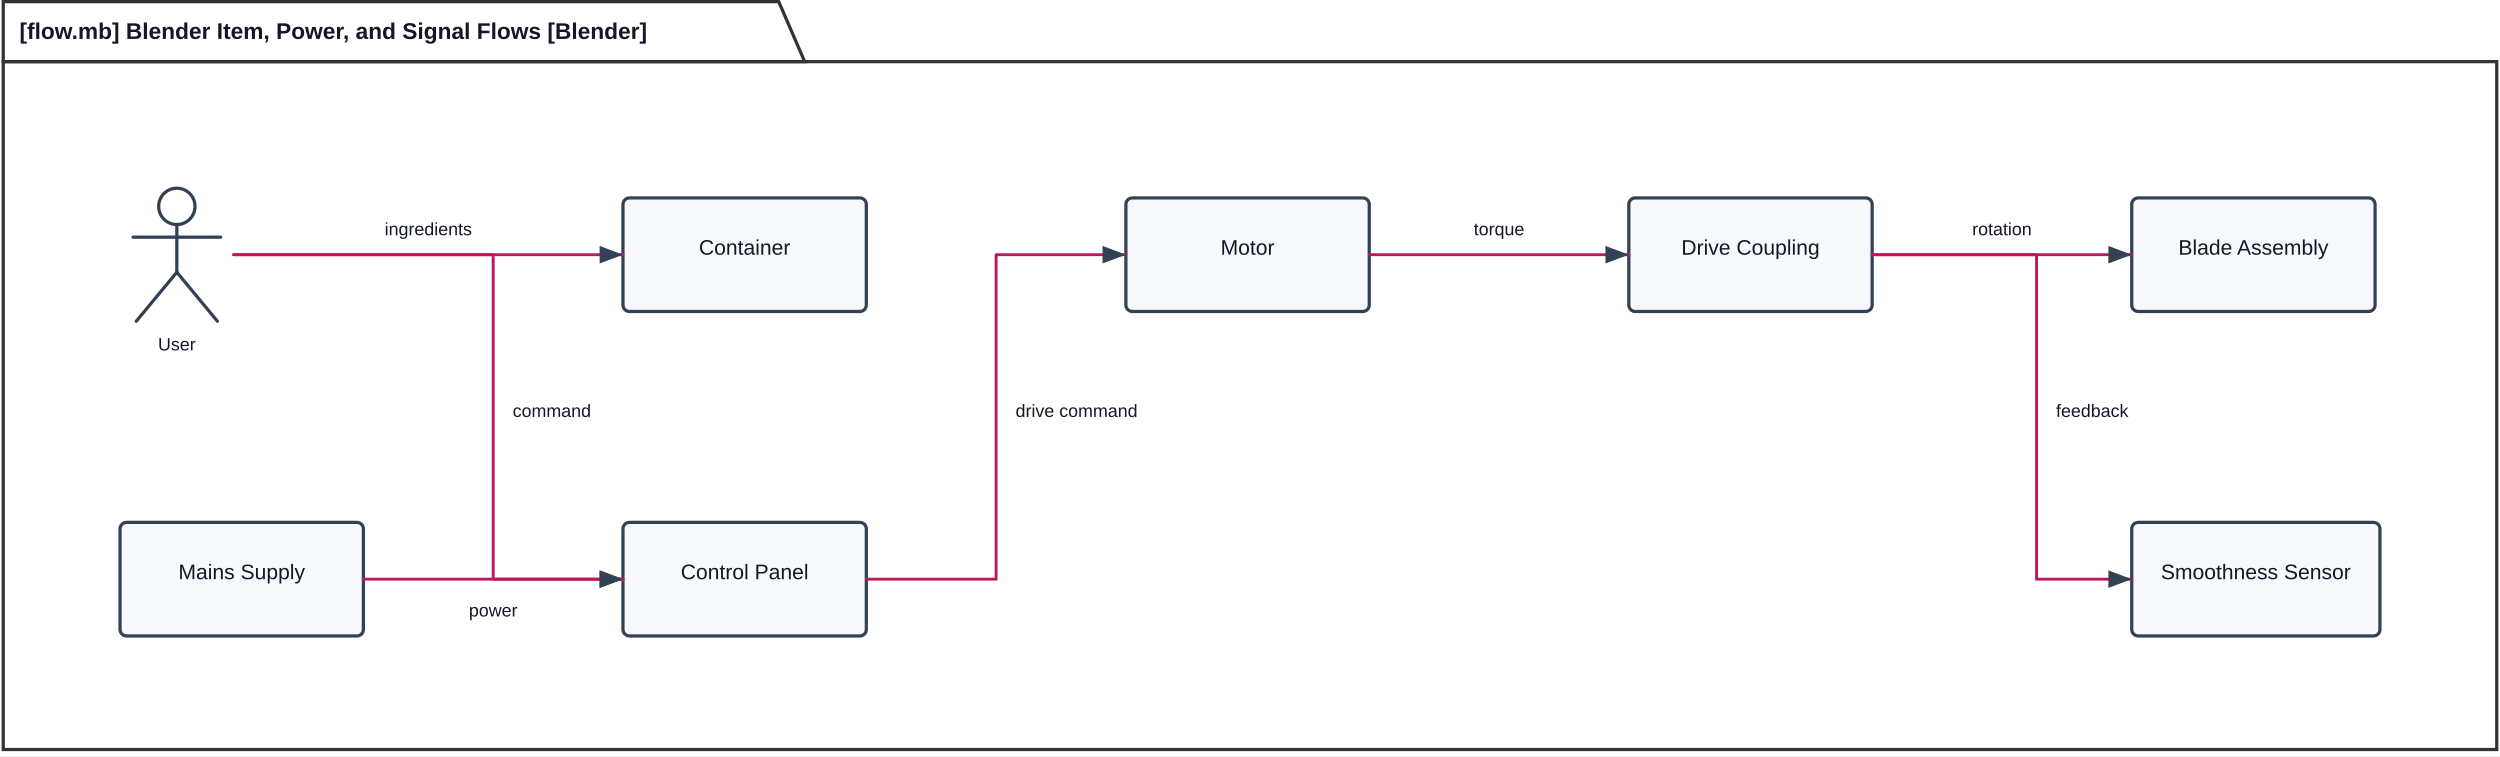
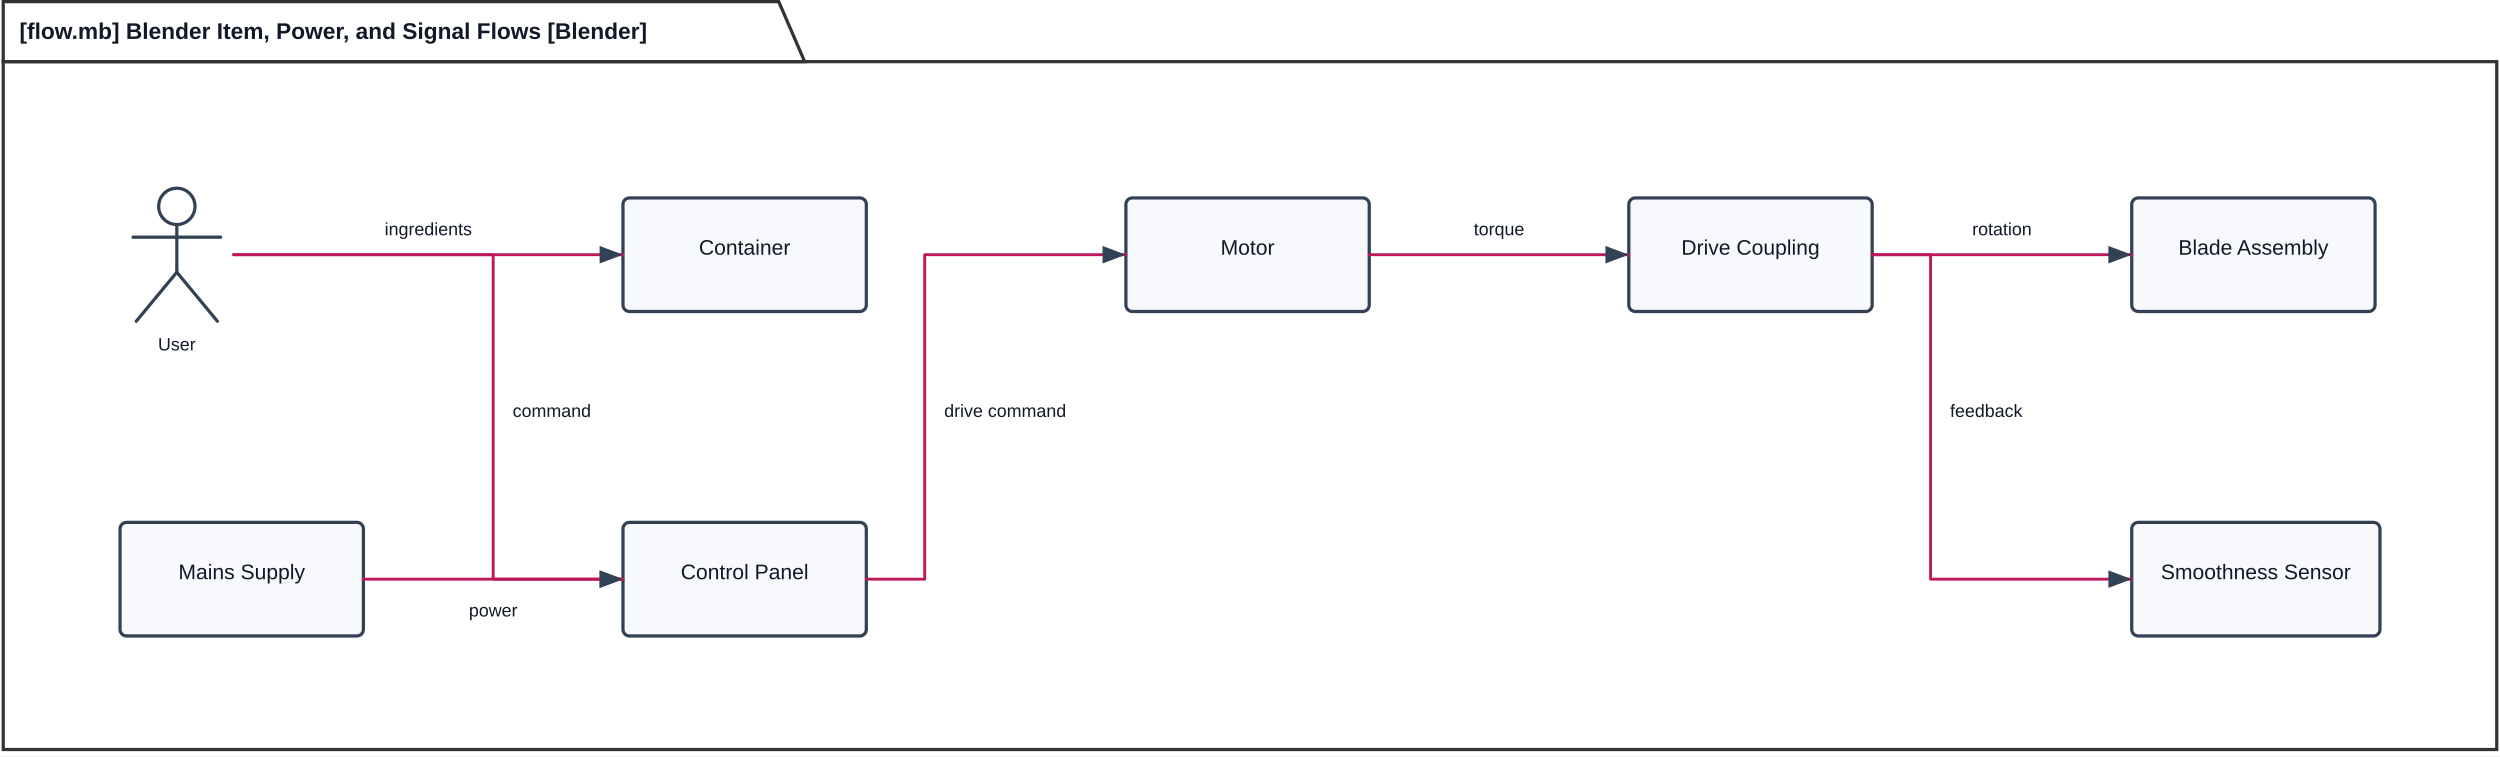
<svg xmlns="http://www.w3.org/2000/svg" width="1541" height="466" viewBox="0 0 1541 466">
  <defs>
    <style>text{font-family:Arial,Helvetica,sans-serif;fill:#111827}.label{font-size:13px}.small{font-size:11px}.header{font-size:14px;font-weight:600}</style>
    <marker id="arrow" markerWidth="8" markerHeight="6" refX="8" refY="3" orient="auto">
      <polygon points="0 0,8 3,0 6" fill="#1D4ED8" />
    </marker>
    <marker id="arrow-dark" markerWidth="8" markerHeight="6" refX="8" refY="3" orient="auto">
      <polygon points="0 0,8 3,0 6" fill="#334155" />
    </marker>
    <marker id="composition" markerWidth="12" markerHeight="12" refX="0" refY="6" orient="auto" markerUnits="strokeWidth">
      <polygon points="0 6,6 0,12 6,6 12" fill="#111827" stroke="#111827" />
    </marker>
  </defs>
  <rect x="0" y="0" width="1541" height="466" fill="#FFFFFF" />
  <rect x="2" y="38" width="1537" height="424" fill="none" stroke="#333333" stroke-width="2" />
  <path d="M 2 1 H 480 L 496 38 H 2 Z" fill="#FFFFFF" stroke="#333333" stroke-width="2" />
  <text class="header" x="12" y="24">[flow.mb] Blender Item, Power, and Signal Flows [Blender]</text>
  <rect x="2" y="38" width="1537" height="426" fill="none" stroke="#333333" stroke-width="0" />
  <g transform="translate(2,40)">
    <circle id="user" cx="107" cy="87.2" r="11.2" fill="#FFFFFF" stroke="#334155" stroke-width="2" />
    <line x1="107" y1="98.4" x2="107" y2="127.8" stroke="#334155" stroke-width="2" stroke-linecap="round" />
    <line x1="80" y1="106.2" x2="134" y2="106.2" stroke="#334155" stroke-width="2" stroke-linecap="round" />
    <line x1="107" y1="127.8" x2="82" y2="158" stroke="#334155" stroke-width="2" stroke-linecap="round" />
    <line x1="107" y1="127.8" x2="132" y2="158" stroke="#334155" stroke-width="2" stroke-linecap="round" />
    <text class="small" text-anchor="middle" x="107" y="176">User</text>
    <rect id="mainsSupply" x="72" y="282" width="150" height="70" rx="4" fill="#F7F9FC" stroke="#334155" stroke-width="2" />
    <text class="label" text-anchor="middle" x="147" y="317">Mains Supply</text>
    <rect id="container" x="382" y="82" width="150" height="70" rx="4" fill="#F7F9FC" stroke="#334155" stroke-width="2" />
    <text class="label" text-anchor="middle" x="457" y="117">Container</text>
    <rect id="controlPanel" x="382" y="282" width="150" height="70" rx="4" fill="#F7F9FC" stroke="#334155" stroke-width="2" />
    <text class="label" text-anchor="middle" x="457" y="317">Control Panel</text>
    <rect id="motor" x="692" y="82" width="150" height="70" rx="4" fill="#F7F9FC" stroke="#334155" stroke-width="2" />
    <text class="label" text-anchor="middle" x="767" y="117">Motor</text>
    <rect id="driveCoupling" x="1002" y="82" width="150" height="70" rx="4" fill="#F7F9FC" stroke="#334155" stroke-width="2" />
    <text class="label" text-anchor="middle" x="1077" y="117">Drive Coupling</text>
    <rect id="bladeAssembly" x="1312" y="82" width="150" height="70" rx="4" fill="#F7F9FC" stroke="#334155" stroke-width="2" />
    <text class="label" text-anchor="middle" x="1387" y="117">Blade Assembly</text>
    <rect id="smoothnessSensor" x="1312" y="282" width="153" height="70" rx="4" fill="#F7F9FC" stroke="#334155" stroke-width="2" />
    <text class="label" text-anchor="middle" x="1388.5" y="317">Smoothness Sensor</text>
    <path d="M 142,117 L 382,117" fill="none" stroke="#BE185D" stroke-width="1.8" stroke-linejoin="round" stroke-linecap="round" marker-end="url(#arrow-dark)" />
    <path d="M 142,117 L 302,117 L 302,317 L 382,317" fill="none" stroke="#BE185D" stroke-width="1.8" stroke-linejoin="round" stroke-linecap="round" marker-end="url(#arrow-dark)" />
    <path d="M 222,317 L 382,317" fill="none" stroke="#BE185D" stroke-width="1.8" stroke-linejoin="round" stroke-linecap="round" marker-end="url(#arrow-dark)" />
-     <path d="M 532,317 L 612,317 L 612,117 L 692,117" fill="none" stroke="#BE185D" stroke-width="1.8" stroke-linejoin="round" stroke-linecap="round" marker-end="url(#arrow-dark)" />
+     <path d="M 532,317 L 568,317 L 568,117 L 692,117" fill="none" stroke="#BE185D" stroke-width="1.8" stroke-linejoin="round" stroke-linecap="round" marker-end="url(#arrow-dark)" />
    <path d="M 842,117 L 1002,117" fill="none" stroke="#BE185D" stroke-width="1.8" stroke-linejoin="round" stroke-linecap="round" marker-end="url(#arrow-dark)" />
    <path d="M 1152,117 L 1312,117" fill="none" stroke="#BE185D" stroke-width="1.8" stroke-linejoin="round" stroke-linecap="round" marker-end="url(#arrow-dark)" />
-     <path d="M 1152,117 L 1253.33,117 L 1253.33,317 L 1312,317" fill="none" stroke="#BE185D" stroke-width="1.8" stroke-linejoin="round" stroke-linecap="round" marker-end="url(#arrow-dark)" />
+     <path d="M 1152,117 L 1188,117 L 1188,317 L 1312,317" fill="none" stroke="#BE185D" stroke-width="1.8" stroke-linejoin="round" stroke-linecap="round" marker-end="url(#arrow-dark)" />
    <text class="small" text-anchor="middle" x="262" y="105">ingredients</text>
    <text class="small" x="314" y="217">command</text>
    <text class="small" text-anchor="middle" x="302" y="340">power</text>
-     <text class="small" x="624" y="217">drive command</text>
+     <text class="small" x="580" y="217">drive command</text>
    <text class="small" text-anchor="middle" x="922" y="105">torque</text>
    <text class="small" text-anchor="middle" x="1232" y="105">rotation</text>
-     <text class="small" x="1265.33" y="217">feedback</text>
+     <text class="small" x="1200" y="217">feedback</text>
  </g>
</svg>
